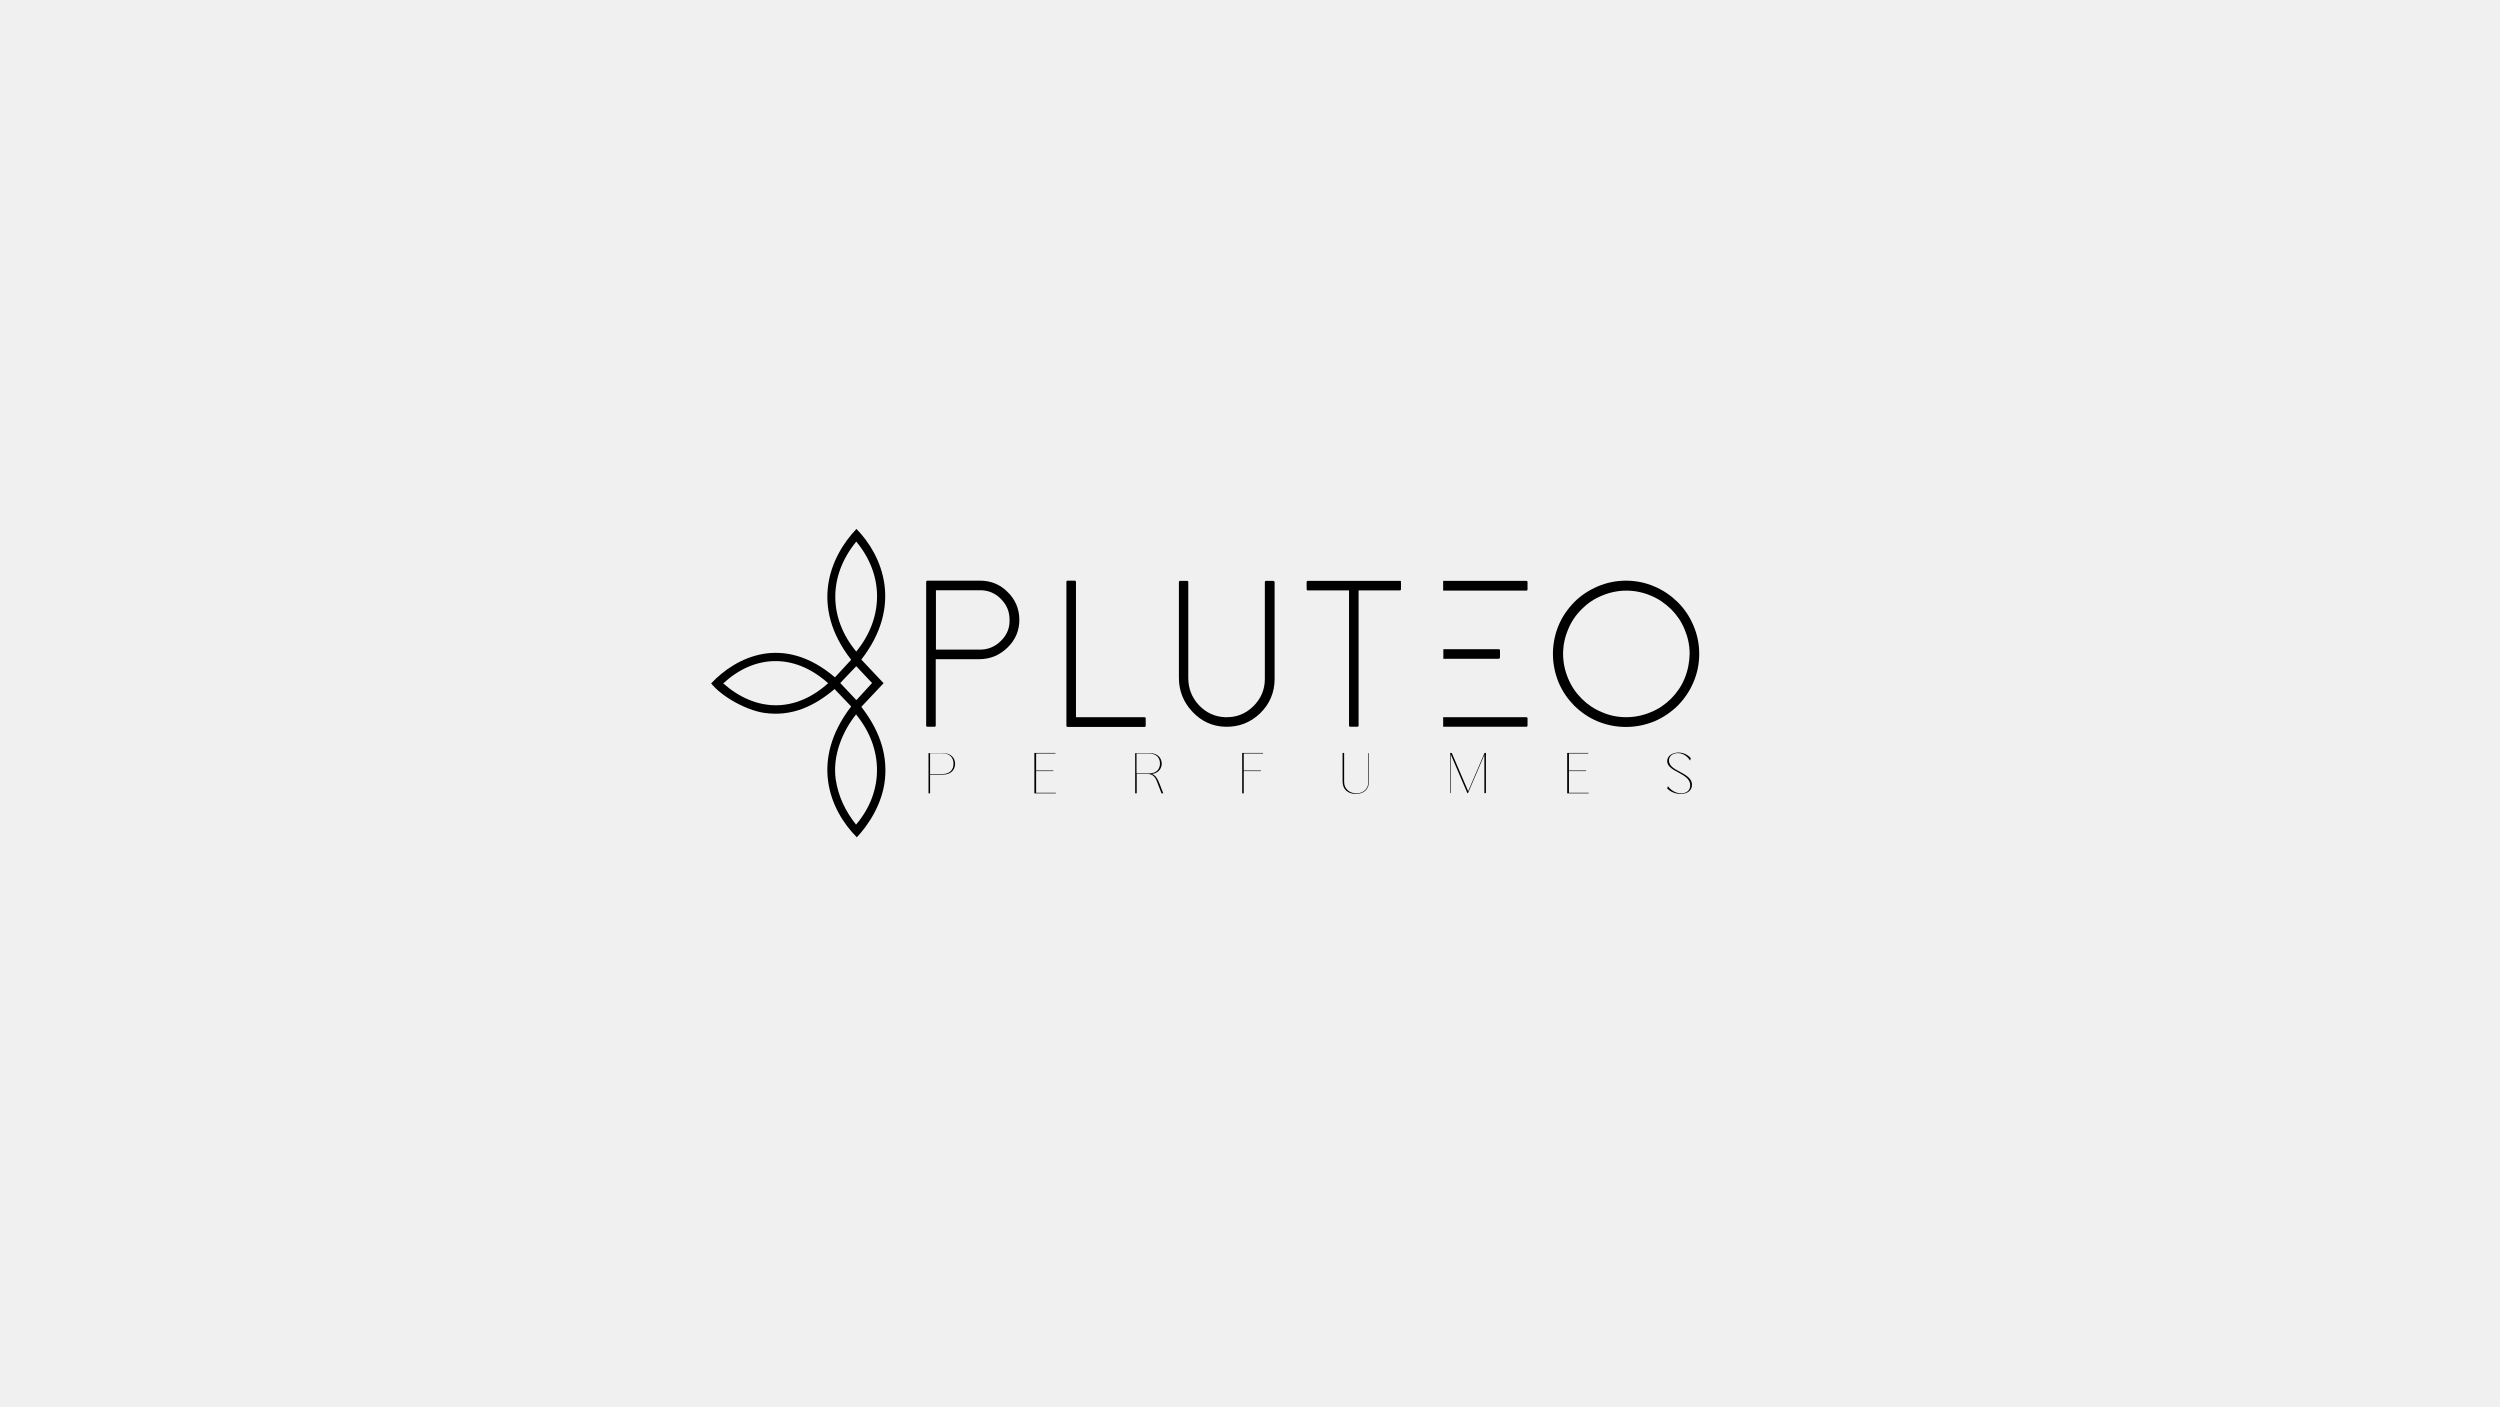
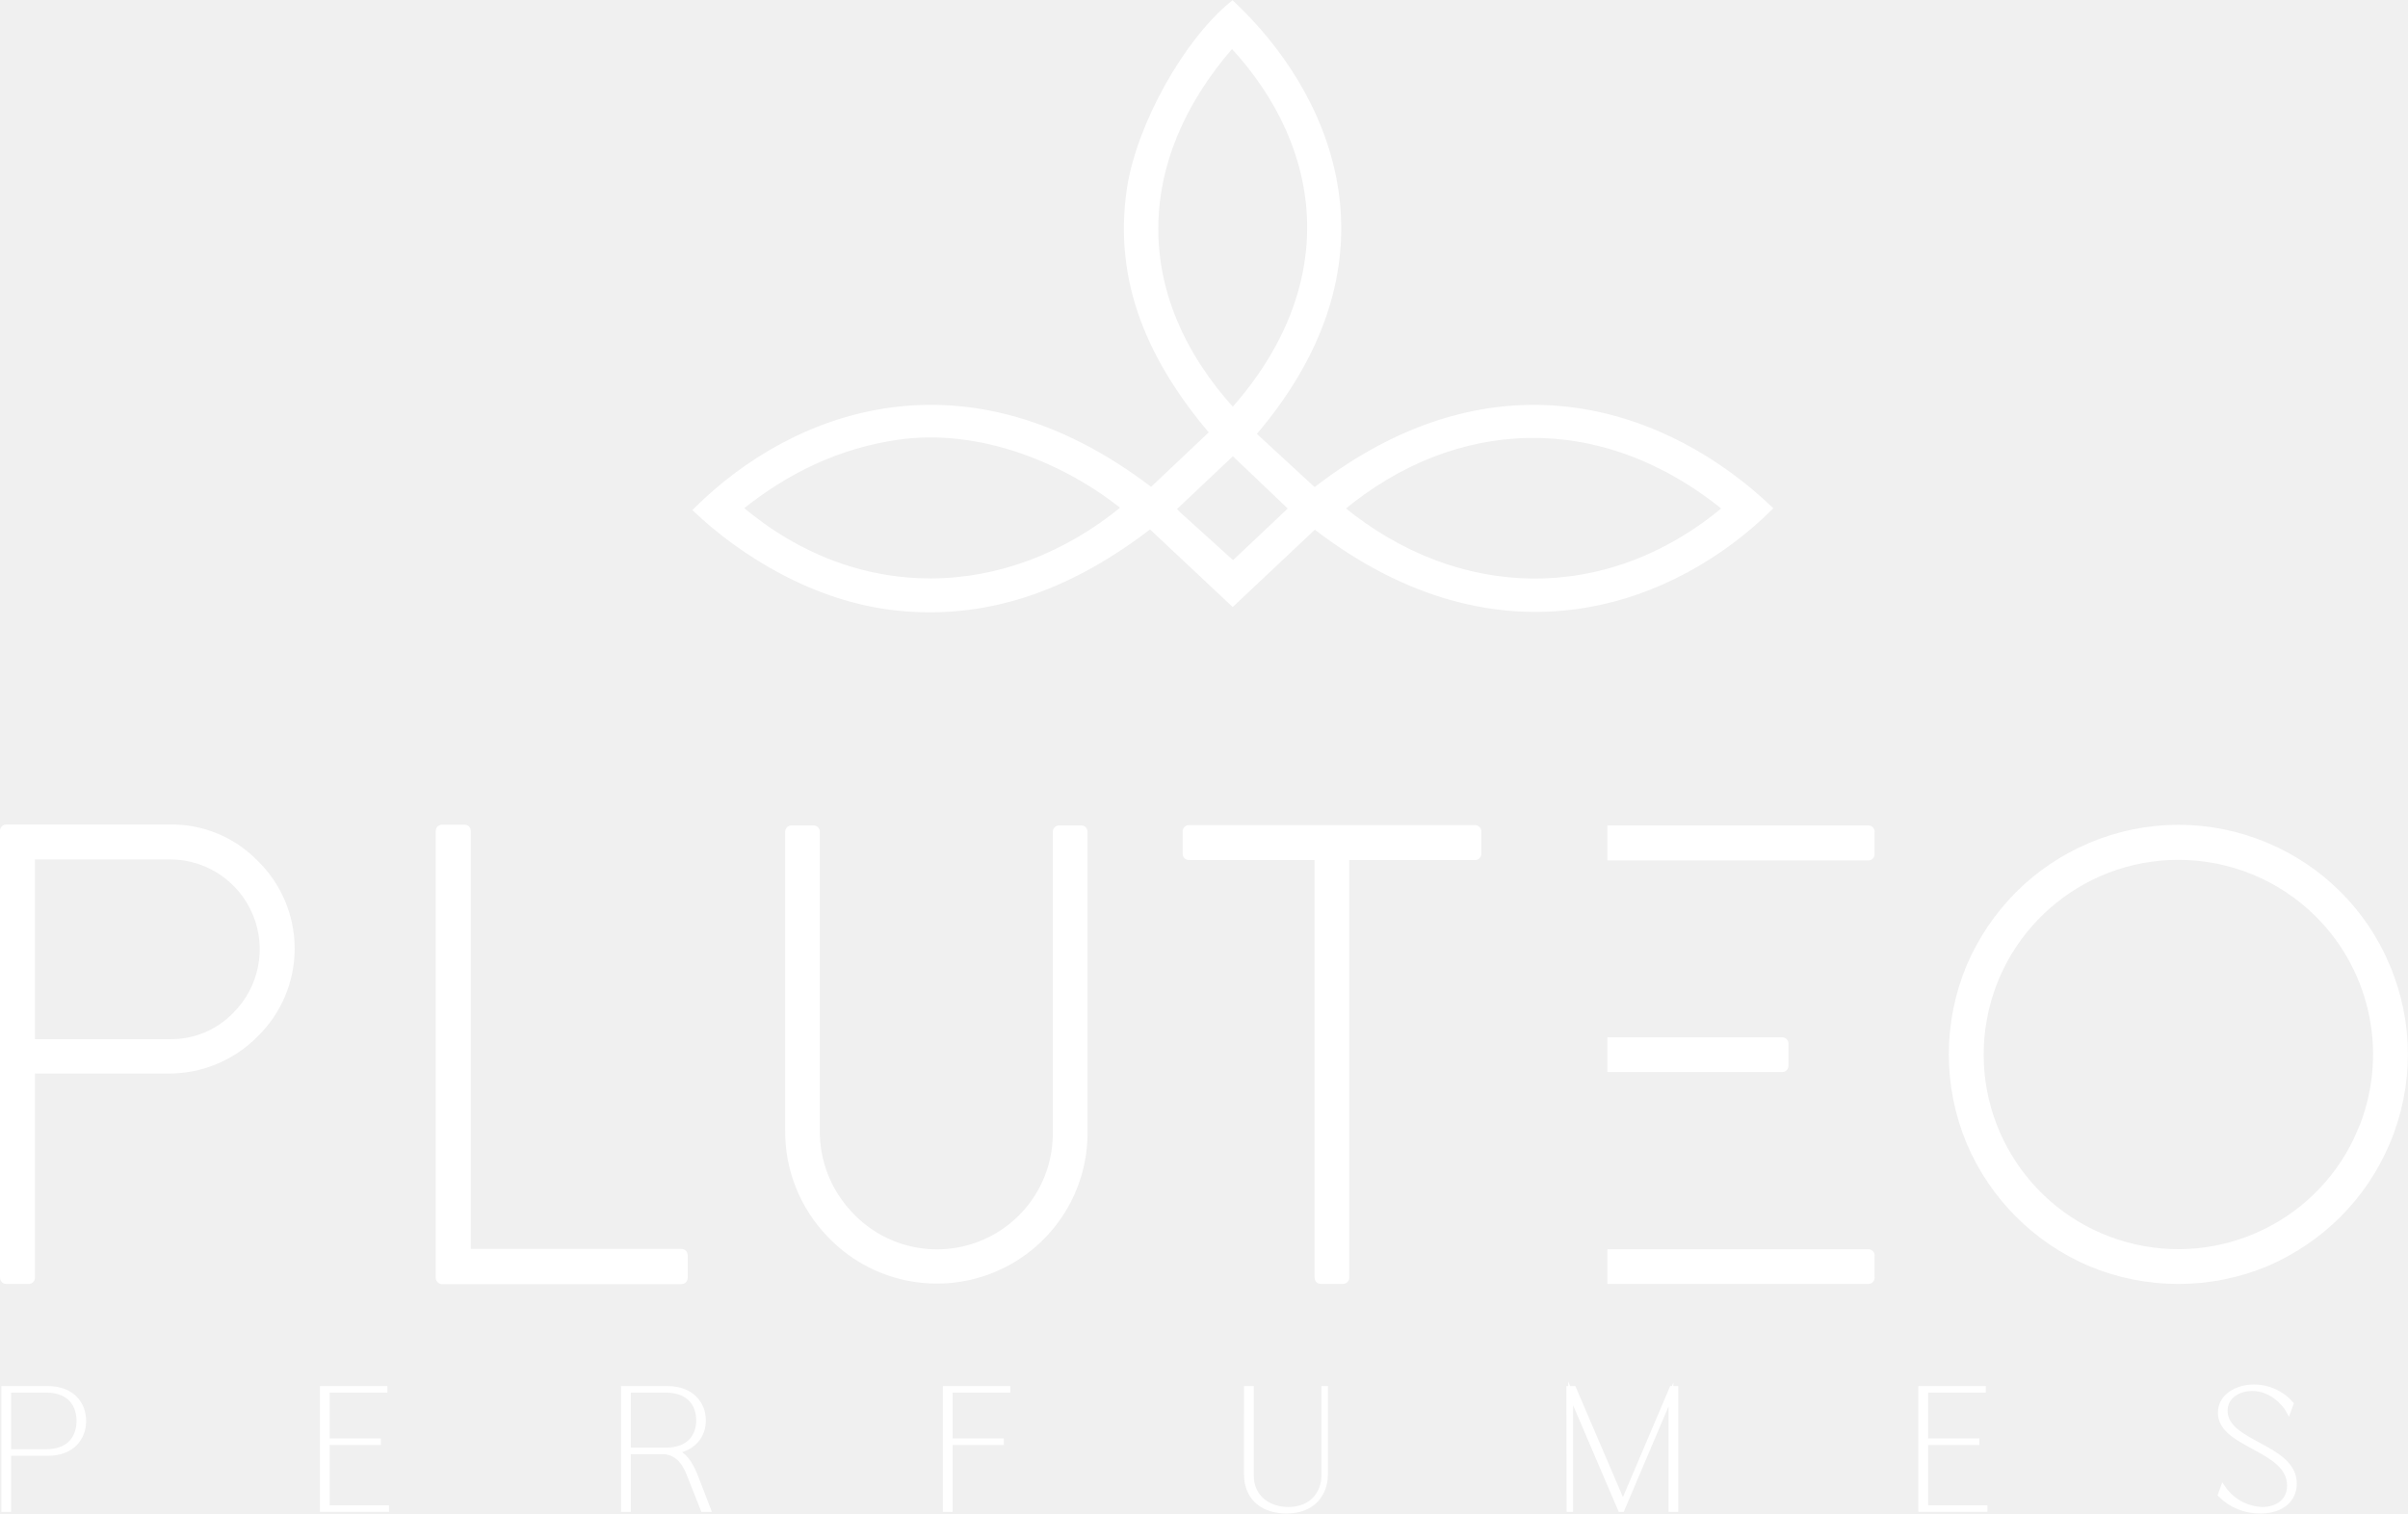
- <svg xmlns="http://www.w3.org/2000/svg" version="1.1" id="Layer_1" x="0px" y="0px" viewBox="0 0 1280 720" style="enable-background:new 0 0 1280 720;" xml:space="preserve">
-   <g id="XMLID_6_">
-     <g id="XMLID_60_">
-       <path id="XMLID_100_" d="M515.9,303.1c-3.9-3.9-8.6-5.8-14.1-5.8h-26.9c-0.5,0-0.7,0.2-0.7,0.7v73.4c0,0.5,0.2,0.7,0.7,0.7h3.5    c0.5,0,0.7-0.2,0.7-0.7v-33.9h22.2c5.7,0,10.5-2,14.6-6c4.1-4,6.1-8.9,6-14.5C521.8,311.6,519.8,306.9,515.9,303.1z M512.5,328.1    c-3,3-6.6,4.5-10.7,4.5h-22.6v-30.4h22.6c4.2,0,7.8,1.5,10.7,4.5c3,3,4.4,6.5,4.4,10.7C517,321.6,515.5,325.2,512.5,328.1z" />
-       <path id="XMLID_98_" d="M585.9,367.2h-35V298c0-0.4-0.2-0.7-0.7-0.7h-3.5c-0.5,0-0.7,0.2-0.7,0.7v73.5c0,0.5,0.2,0.7,0.7,0.7h39.2    c0.5,0,0.7-0.2,0.7-0.7v-3.5C586.7,367.4,586.4,367.2,585.9,367.2z" />
-       <path id="XMLID_96_" d="M651.8,297.4h-3.5c-0.5,0-0.7,0.2-0.7,0.7v49.5c0,5.5-2,10.2-6,14.1c-4,3.9-8.8,5.7-14.4,5.5    c-5.2-0.2-9.7-2.3-13.4-6.2c-3.6-3.9-5.4-8.5-5.4-13.9v-49c0-0.5-0.2-0.7-0.7-0.7h-3.4c-0.5,0-0.7,0.2-0.7,0.7v48.9    c0,6.7,2.3,12.5,6.9,17.4c4.6,4.9,10.2,7.5,16.8,7.7c6.9,0.2,12.9-2.1,17.9-6.9c4.9-4.8,7.4-10.7,7.4-17.6v-49.5    C652.5,297.7,652.3,297.4,651.8,297.4z" />
-       <path id="XMLID_94_" d="M716.7,297.4h-47c-0.5,0-0.7,0.2-0.7,0.7v3.5c0,0.5,0.2,0.7,0.7,0.7h21v69.1c0,0.5,0.2,0.7,0.7,0.7h3.5    c0.5,0,0.7-0.2,0.7-0.7v-69.1h21c0.5,0,0.7-0.2,0.7-0.7v-3.5C717.4,297.6,717.2,297.4,716.7,297.4z" />
-       <path id="XMLID_90_" d="M781.4,367.2h-42.5v4.9h42.5c0.5,0,0.7-0.2,0.7-0.7V368C782.2,367.5,781.9,367.2,781.4,367.2z     M781.4,297.4h-42.5v5h42.5c0.5,0,0.7-0.2,0.7-0.7v-3.5C782.2,297.7,781.9,297.4,781.4,297.4z M768,336.5v-3.4    c0-0.5-0.2-0.7-0.7-0.7h-28.3v4.9h28.3C767.7,337.3,768,337,768,336.5z" />
-       <path id="XMLID_61_" d="M867,320.2c-1.9-4.5-4.5-8.4-8-11.9c-3.5-3.4-7.4-6.1-11.9-8c-4.6-2-9.5-3-14.6-3c-5.1,0-9.9,1-14.6,3    c-4.4,1.9-8.4,4.5-11.9,8c-3.4,3.5-6.1,7.4-8,11.9c-1.9,4.6-2.9,9.5-2.9,14.6c0,5.1,1,9.9,2.9,14.6c1.9,4.5,4.6,8.4,8,11.9    c3.5,3.4,7.4,6.1,11.9,8c4.6,1.9,9.5,2.9,14.6,2.9c5.1,0,9.9-1,14.6-2.9c4.4-1.9,8.4-4.6,11.9-8c3.4-3.5,6.1-7.4,8-11.9    c2-4.6,3-9.5,3-14.6C870,329.7,869,324.8,867,320.2z M862.5,347.4c-1.6,3.9-3.9,7.3-6.9,10.3c-3,3-6.4,5.3-10.3,6.9    c-4,1.7-8.3,2.6-12.6,2.6c-4.4,0-8.6-0.8-12.6-2.6c-3.9-1.6-7.3-3.9-10.3-6.9c-3-3-5.3-6.4-6.9-10.3c-1.7-4-2.6-8.3-2.6-12.6    c0-4.4,0.9-8.6,2.6-12.6c1.6-3.9,3.9-7.3,6.9-10.3c3-3,6.4-5.3,10.3-6.9c4-1.7,8.3-2.6,12.6-2.6c4.4,0,8.6,0.9,12.6,2.6    c3.9,1.6,7.3,4,10.3,6.9c3,3,5.3,6.4,6.9,10.3c1.7,4,2.6,8.2,2.6,12.6C865,339.1,864.2,343.3,862.5,347.4z" />
-     </g>
-     <g id="XMLID_35_">
-       <path id="XMLID_57_" d="M482.9,396.6h-6.7v9.6h-0.8v-20.6h7.5c4.2,0,6.1,2.7,6.1,5.5S487.1,396.6,482.9,396.6z M476.2,385.8v10.5    h6.3c4.4,0,5.7-2.8,5.7-5.3c0-2.4-1.3-5.3-5.7-5.3H476.2z" />
-       <path id="XMLID_55_" d="M529.7,385.5h10.7v0.3h-9.9v8.7h8.8v0.3h-8.8v11.1h10.1v0.3h-11V385.5z" />
-       <path id="XMLID_52_" d="M589.8,396.3c1.6,0.5,2.7,2,3.7,4.5l2.1,5.4h-0.9l-2.4-6.2c-0.8-2.1-2.2-3.7-4.5-3.7h-5.8v9.9h-0.8v-20.6    h7.5c4.2,0,6.1,2.7,6.1,5.4C594.8,393.4,593.2,395.8,589.8,396.3z M581.9,385.8v10.2h6.3c4.4,0,5.7-2.7,5.7-5.1s-1.3-5.1-5.7-5.1    H581.9z" />
-       <path id="XMLID_50_" d="M636,385.5h10.7v0.3h-9.9v8.7h8.8v0.3h-8.8v11.4H636V385.5z" />
-       <path id="XMLID_48_" d="M687.4,385.5h0.8v14.9c0,3.5,2.8,5.8,6.3,5.8c4,0,6.1-2.8,6.1-5.8v-14.8h0.3v14.6c0,3.4-2.1,6.3-6.7,6.3    c-3.7,0-6.8-2-6.8-6.4V385.5z" />
-       <path id="XMLID_46_" d="M742.5,385.5h0.8l8.4,19.6l8.4-19.6h0.7v20.6h-0.8v-19.6l-8.4,19.6h-0.3l-8.5-19.8v19.8h-0.3V385.5z" />
-       <path id="XMLID_44_" d="M802.5,385.5h10.7v0.3h-9.9v8.7h8.8v0.3h-8.8v11.1h10.1v0.3h-11V385.5z" />
-       <path id="XMLID_42_" d="M859.4,385.3c3.4,0,5.7,2.1,6.3,2.9l-0.4,1.2c-0.6-1.1-2.8-3.8-6.2-3.8c-2.4,0-4.6,1.3-4.6,3.8    c0,5.7,11.8,6,11.8,12.4c0,2.8-2.2,4.7-5.8,4.7c-3.4,0-5.9-1.7-6.9-2.8l0.4-1.2c0.7,1.2,3.3,3.7,6.7,3.7c2.5,0,4.7-1.3,4.7-4.1    c0-6.4-11.8-6.8-11.8-12.4C853.6,386.9,856.4,385.3,859.4,385.3z" />
-     </g>
-     <path id="XMLID_36_" d="M441,337.7c3.7,4,7.5,8,11.4,12.1c-3.8,4-7.6,8-11.4,12.1c8.5,11,13.5,23.1,12.1,37.1   c-1.3,12.6-8.4,23.3-14.4,29.7c-14.2-14.3-24-39.5-2.9-67c-2.8-2.9-5.6-5.9-8.5-8.9c-10.5,8.9-22,14.2-36,12.2   c-9.4-1.4-21.7-8.3-27.2-15.1c12.8-13.6,37-25.6,63.4-3.1c2.8-3,5.5-6,8.3-9c-21.2-27.2-11.1-52.5,2.7-67   C451.9,284.5,462.4,310.1,441,337.7z M424,349.8c-17.9-16-38.3-14.2-53.7,0.1C387.1,364.7,407.2,365,424,349.8z M438.4,277.3   c-14.9,18.3-13.7,39.8,0,56.3C452.2,316.8,453,294.8,438.4,277.3z M438.3,365.8c-6.7,8.3-12.2,20.9-10.4,33.3   c1.3,8.6,4.9,16.2,10.4,23.1C452.7,405.3,452.5,383.1,438.3,365.8z M446.5,349.7c-2.8-2.9-5.4-5.7-8.1-8.6   c-2.8,2.9-5.5,5.7-8.2,8.6c2.8,2.9,5.5,5.8,8.2,8.7c0.3-0.2,0.5-0.3,0.6-0.5C441.5,355.2,443.9,352.5,446.5,349.7z" />
-   </g>
+ <svg xmlns="http://www.w3.org/2000/svg" id="Layer_1" data-name="Layer 1" viewBox="0 0 492.85 309.8">
+   <defs>
+     <style>.cls-1{fill:#fff;stroke:#fff;stroke-miterlimit:10;}</style>
+   </defs>
+   <path class="cls-1" d="M103.75,442.84a24,24,0,0,0-17.51-7.2H52.85a.8.8,0,0,0-.9.9v91.22c0,.62.29.93.9.93H57.2a.81.81,0,0,0,.9-.93V485.62H85.67a25.05,25.05,0,0,0,18.15-7.44,24.62,24.62,0,0,0-.07-35.34ZM99.59,474a18.15,18.15,0,0,1-13.35,5.58H58.1v-37.8H86.24A18.88,18.88,0,0,1,99.59,474Z" transform="translate(-51.45 -266.37)" />
+   <path class="cls-1" d="M190.81,522.51h-43.5v-86c0-.55-.3-.84-.9-.84h-4.35c-.61,0-.92.29-.92.84v91.28a.82.82,0,0,0,.92.93h48.75c.62,0,.9-.31.9-.93v-4.32C191.71,522.82,191.43,522.51,190.81,522.51Z" transform="translate(-51.45 -266.37)" />
+   <path class="cls-1" d="M272.7,435.83h-4.35a.81.81,0,0,0-.92.92v61.46a24.2,24.2,0,0,1-41.94,16.65,24.49,24.49,0,0,1-6.75-17.24V436.75a.8.8,0,0,0-.9-.92h-4.28a.81.81,0,0,0-.91.92v60.81a30.41,30.41,0,0,0,8.55,21.59,30.33,30.33,0,0,0,52.34-20.94V436.75C273.54,436.13,273.25,435.83,272.7,435.83Z" transform="translate(-51.45 -266.37)" />
+   <path class="cls-1" d="M353.28,435.76H294.91a.81.81,0,0,0-.9.91V441a.8.8,0,0,0,.9.91H321v85.84c0,.62.29.93.86.93h4.33a.82.82,0,0,0,.92-.93V441.92h26.13a.8.8,0,0,0,.9-.91v-4.34A.81.81,0,0,0,353.28,435.76Z" transform="translate(-51.45 -266.37)" />
+   <path class="cls-1" d="M433.73,522.58H380.94v6.11h52.79a.81.81,0,0,0,.9-.93V523.5A.8.8,0,0,0,433.73,522.58Zm0-86.75H380.94V442h52.79a.81.81,0,0,0,.9-.92v-4.33A.8.8,0,0,0,433.73,435.83ZM417,484.39v-4.27a.81.81,0,0,0-.91-.92H380.94v6.11h35.15A.81.81,0,0,0,417,484.39Z" transform="translate(-51.45 -266.37)" />
+   <path class="cls-1" d="M540.11,464.11a46.25,46.25,0,0,0-24.69-24.72,46.24,46.24,0,0,0-36.2,0,46.47,46.47,0,0,0-14.77,9.93,47.38,47.38,0,0,0-10,14.79,46.87,46.87,0,0,0,0,36.17,46.92,46.92,0,0,0,24.75,24.78,46.94,46.94,0,0,0,36.2,0,47.62,47.62,0,0,0,14.76-10,46.55,46.55,0,0,0,9.93-14.79,46.16,46.16,0,0,0,0-36.17Zm-5.64,33.77a40.34,40.34,0,1,1-37.16-56,40.32,40.32,0,0,1,28.55,11.81,40.36,40.36,0,0,1,8.61,44.21Z" transform="translate(-51.45 -266.37)" />
+   <path class="cls-1" d="M61.27,563.86H53.22v11.48h-1V550.59h9c5.08,0,7.36,3.23,7.36,6.63S66.32,563.86,61.27,563.86Zm-8.05-12.94v12.6h7.59c5.28,0,6.8-3.36,6.8-6.3s-1.52-6.3-6.8-6.3Z" transform="translate(-51.45 -266.37)" />
+   <path class="cls-1" d="M117.43,550.59h12.81v.33H118.42v10.39h10.49v.33H118.42V575h12.15v.33H117.43Z" transform="translate(-51.45 -266.37)" />
+   <path class="cls-1" d="M189.53,563.43c1.95.59,3.2,2.34,4.39,5.41l2.51,6.5h-1.09l-2.94-7.43c-1-2.5-2.67-4.39-5.41-4.39h-6.93v11.82h-1V550.59h9c5,0,7.36,3.2,7.36,6.5C195.44,560.06,193.55,562.9,189.53,563.43Zm-9.47-12.51V563.2h7.59c5.25,0,6.8-3.27,6.8-6.11s-1.55-6.17-6.8-6.17Z" transform="translate(-51.45 -266.37)" />
+   <path class="cls-1" d="M244.93,550.59h12.8v.33H245.92v10.39h10.49v.33H245.92v13.7h-1Z" transform="translate(-51.45 -266.37)" />
+   <path class="cls-1" d="M306.56,550.59h1v17.85c0,4.23,3.3,6.9,7.59,6.9,4.82,0,7.26-3.33,7.26-7V550.59h.33v17.49c0,4.13-2.57,7.59-8,7.59-4.46,0-8.19-2.34-8.19-7.66Z" transform="translate(-51.45 -266.37)" />
+   <path class="cls-1" d="M372.55,550.59h1l10.07,23.5,10-23.5h.83v24.75h-1V551.81l-10,23.53h-.36l-10.17-23.76v23.76h-.33Z" transform="translate(-51.45 -266.37)" />
+   <path class="cls-1" d="M444.58,550.59h12.81v.33H445.58v10.39h10.49v.33H445.58V575h12.14v.33H444.58Z" transform="translate(-51.45 -266.37)" />
+   <path class="cls-1" d="M512.82,550.26a10.16,10.16,0,0,1,7.56,3.43l-.53,1.45c-.69-1.29-3.36-4.55-7.42-4.55-2.84,0-5.55,1.58-5.55,4.55,0,6.83,14.16,7.2,14.16,14.92,0,3.3-2.61,5.61-6.93,5.61a11.37,11.37,0,0,1-8.22-3.33l.53-1.46a10.13,10.13,0,0,0,8.05,4.46c3,0,5.58-1.62,5.58-4.88,0-7.69-14.16-8.12-14.16-14.92C505.89,552.24,509.19,550.26,512.82,550.26Z" transform="translate(-51.45 -266.37)" />
+   <path class="cls-1" d="M320.53,374.14l-16.78,15.8-16.88-15.85c-15.37,11.8-32.11,18.76-51.63,16.78-17.46-1.78-32.47-11.68-41.37-20.1,19.85-19.73,55-33.44,93.21-4.09,4.07-3.86,8.19-7.74,12.44-11.76-12.35-14.59-19.82-30.63-16.91-50,2-13,11.6-30.14,21.08-37.84,18.91,17.75,35.64,51.53,4.32,88.15l12.48,11.5c37.91-29.49,73.05-15.5,93.2,3.69C394.57,389.31,359,403.86,320.53,374.14Zm-16.76-23.77c22.2-24.92,19.73-53.28-.17-74.72C283,299.16,282.6,327.12,303.77,350.37Zm100.75,20.08c-25.48-20.74-55.38-19.08-78.38,0C349.65,389.72,380.25,390.77,404.52,370.45Zm-123-.13C270,361,252.36,353.37,235.08,355.9c-12,1.76-22.57,6.8-32.08,14.47C226.49,390.36,257.39,390.13,281.47,370.32Zm22.31,11.39,11.91-11.25-11.95-11.39L291.69,370.5a9.93,9.93,0,0,0,.74.89Z" transform="translate(-51.45 -266.37)" />
</svg>
